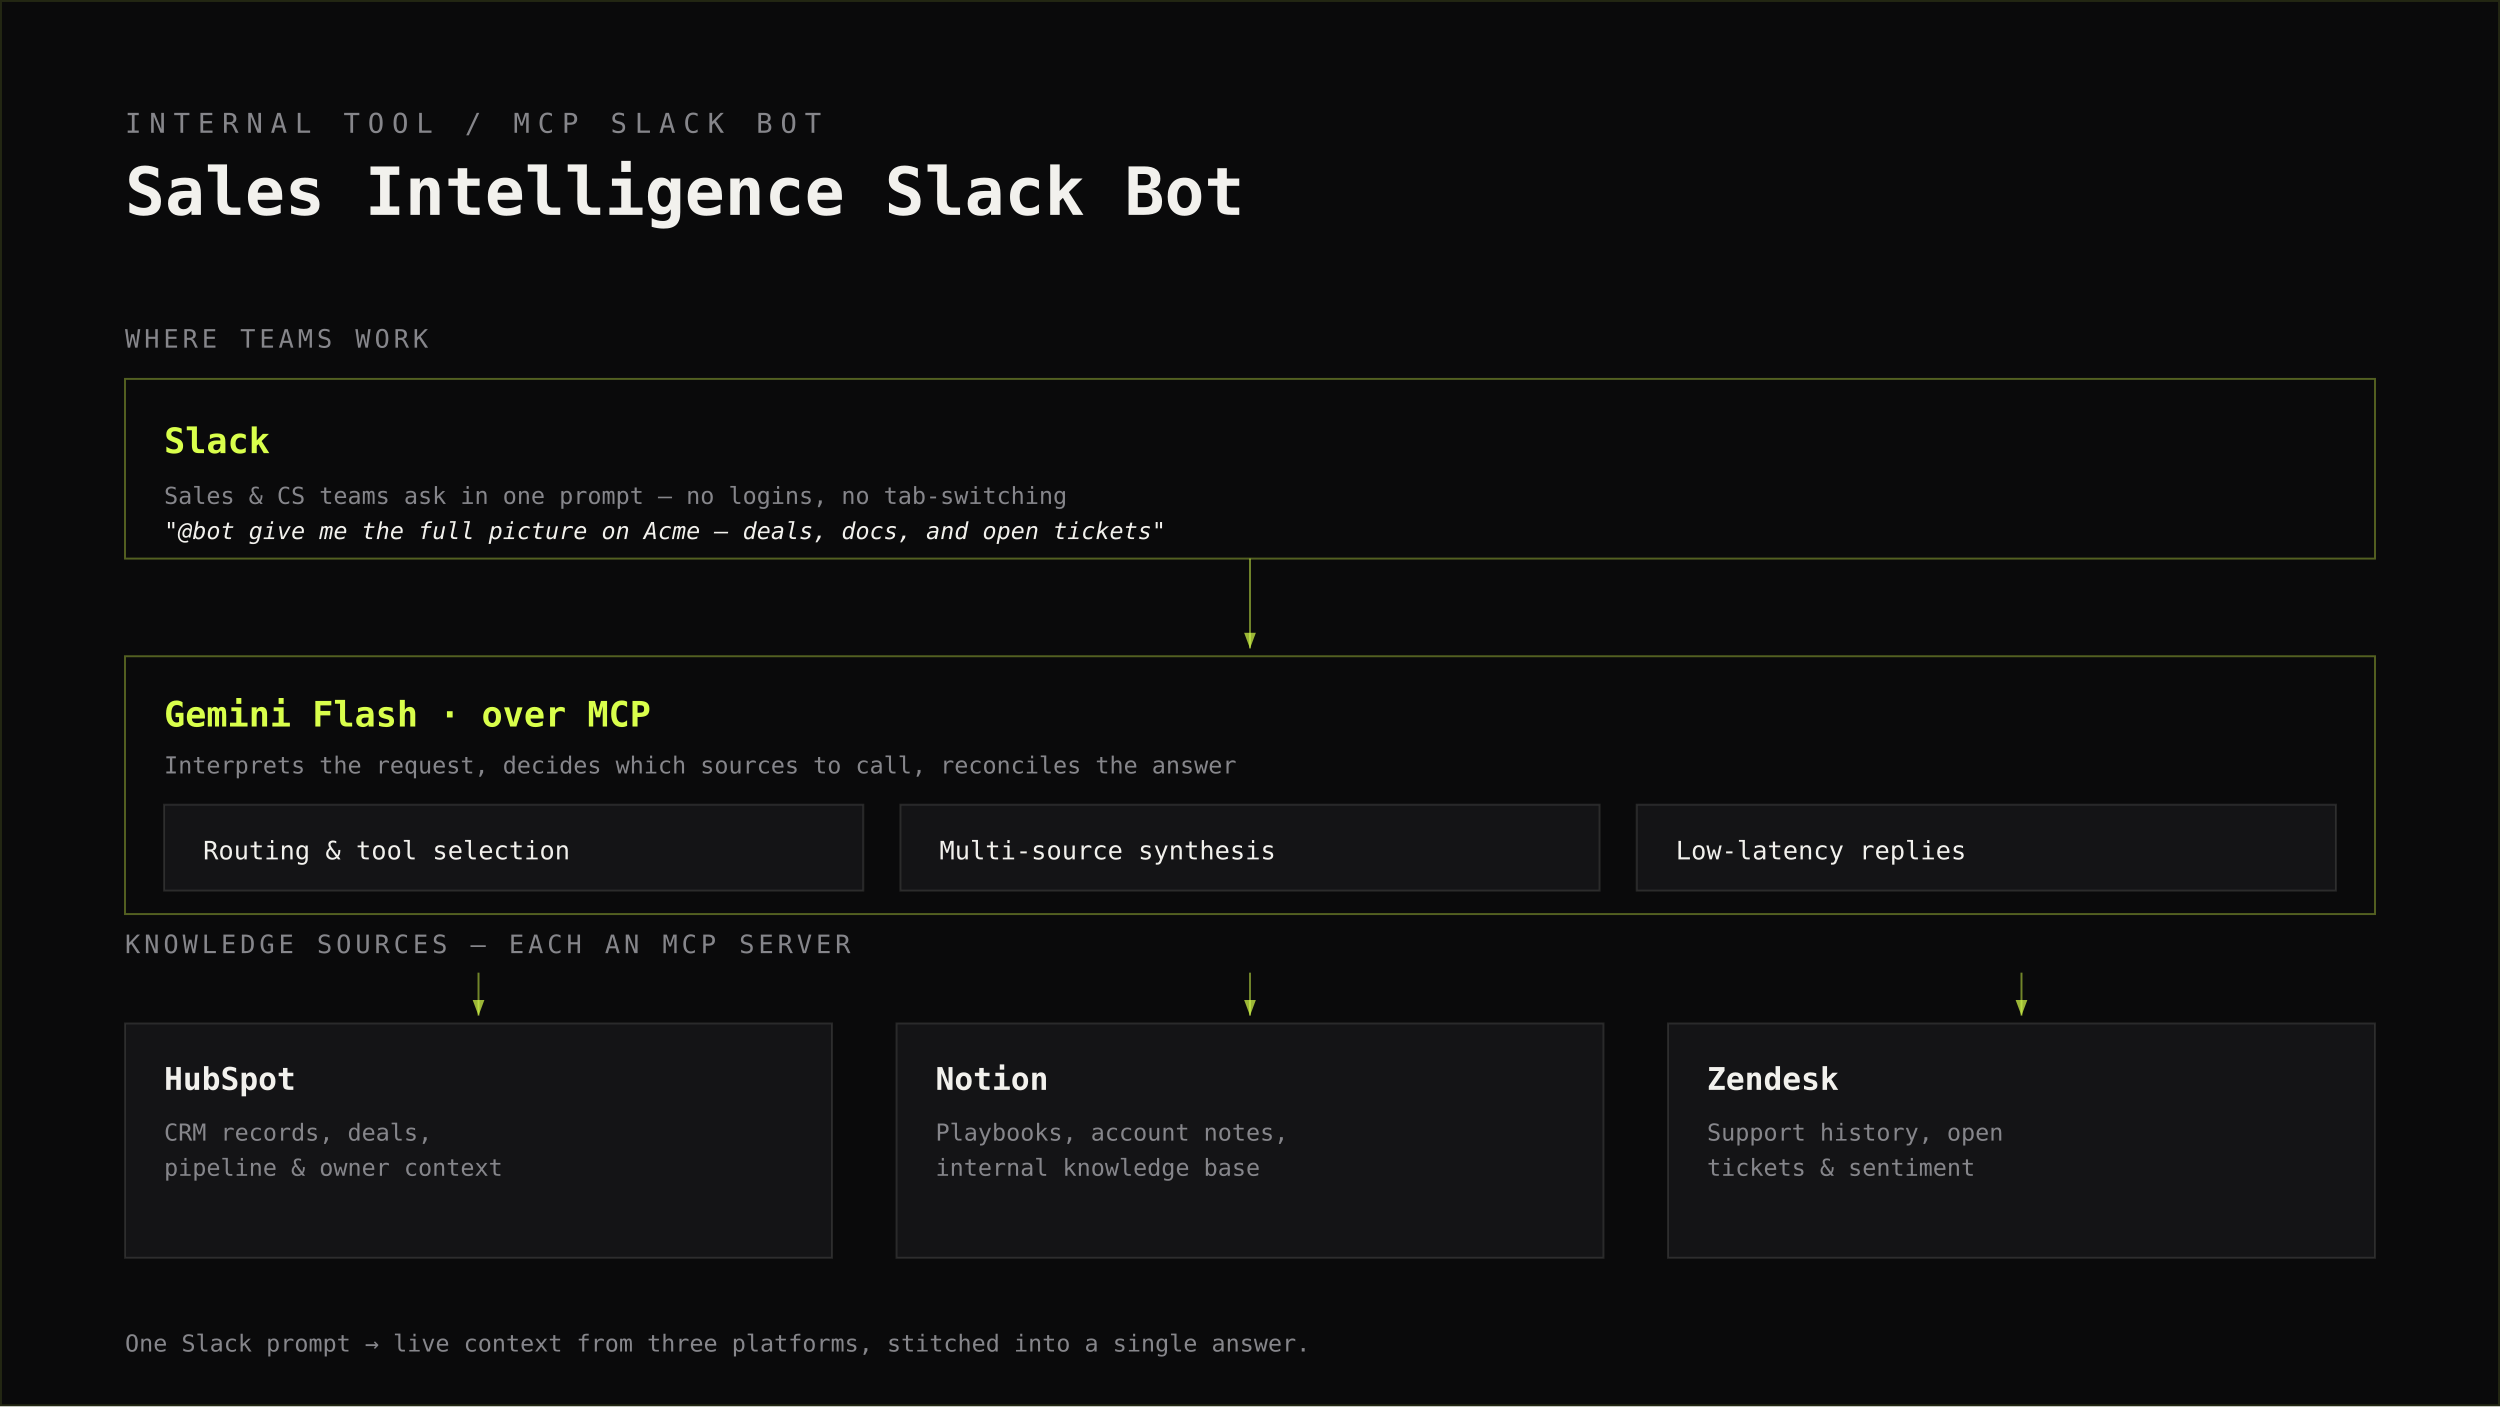
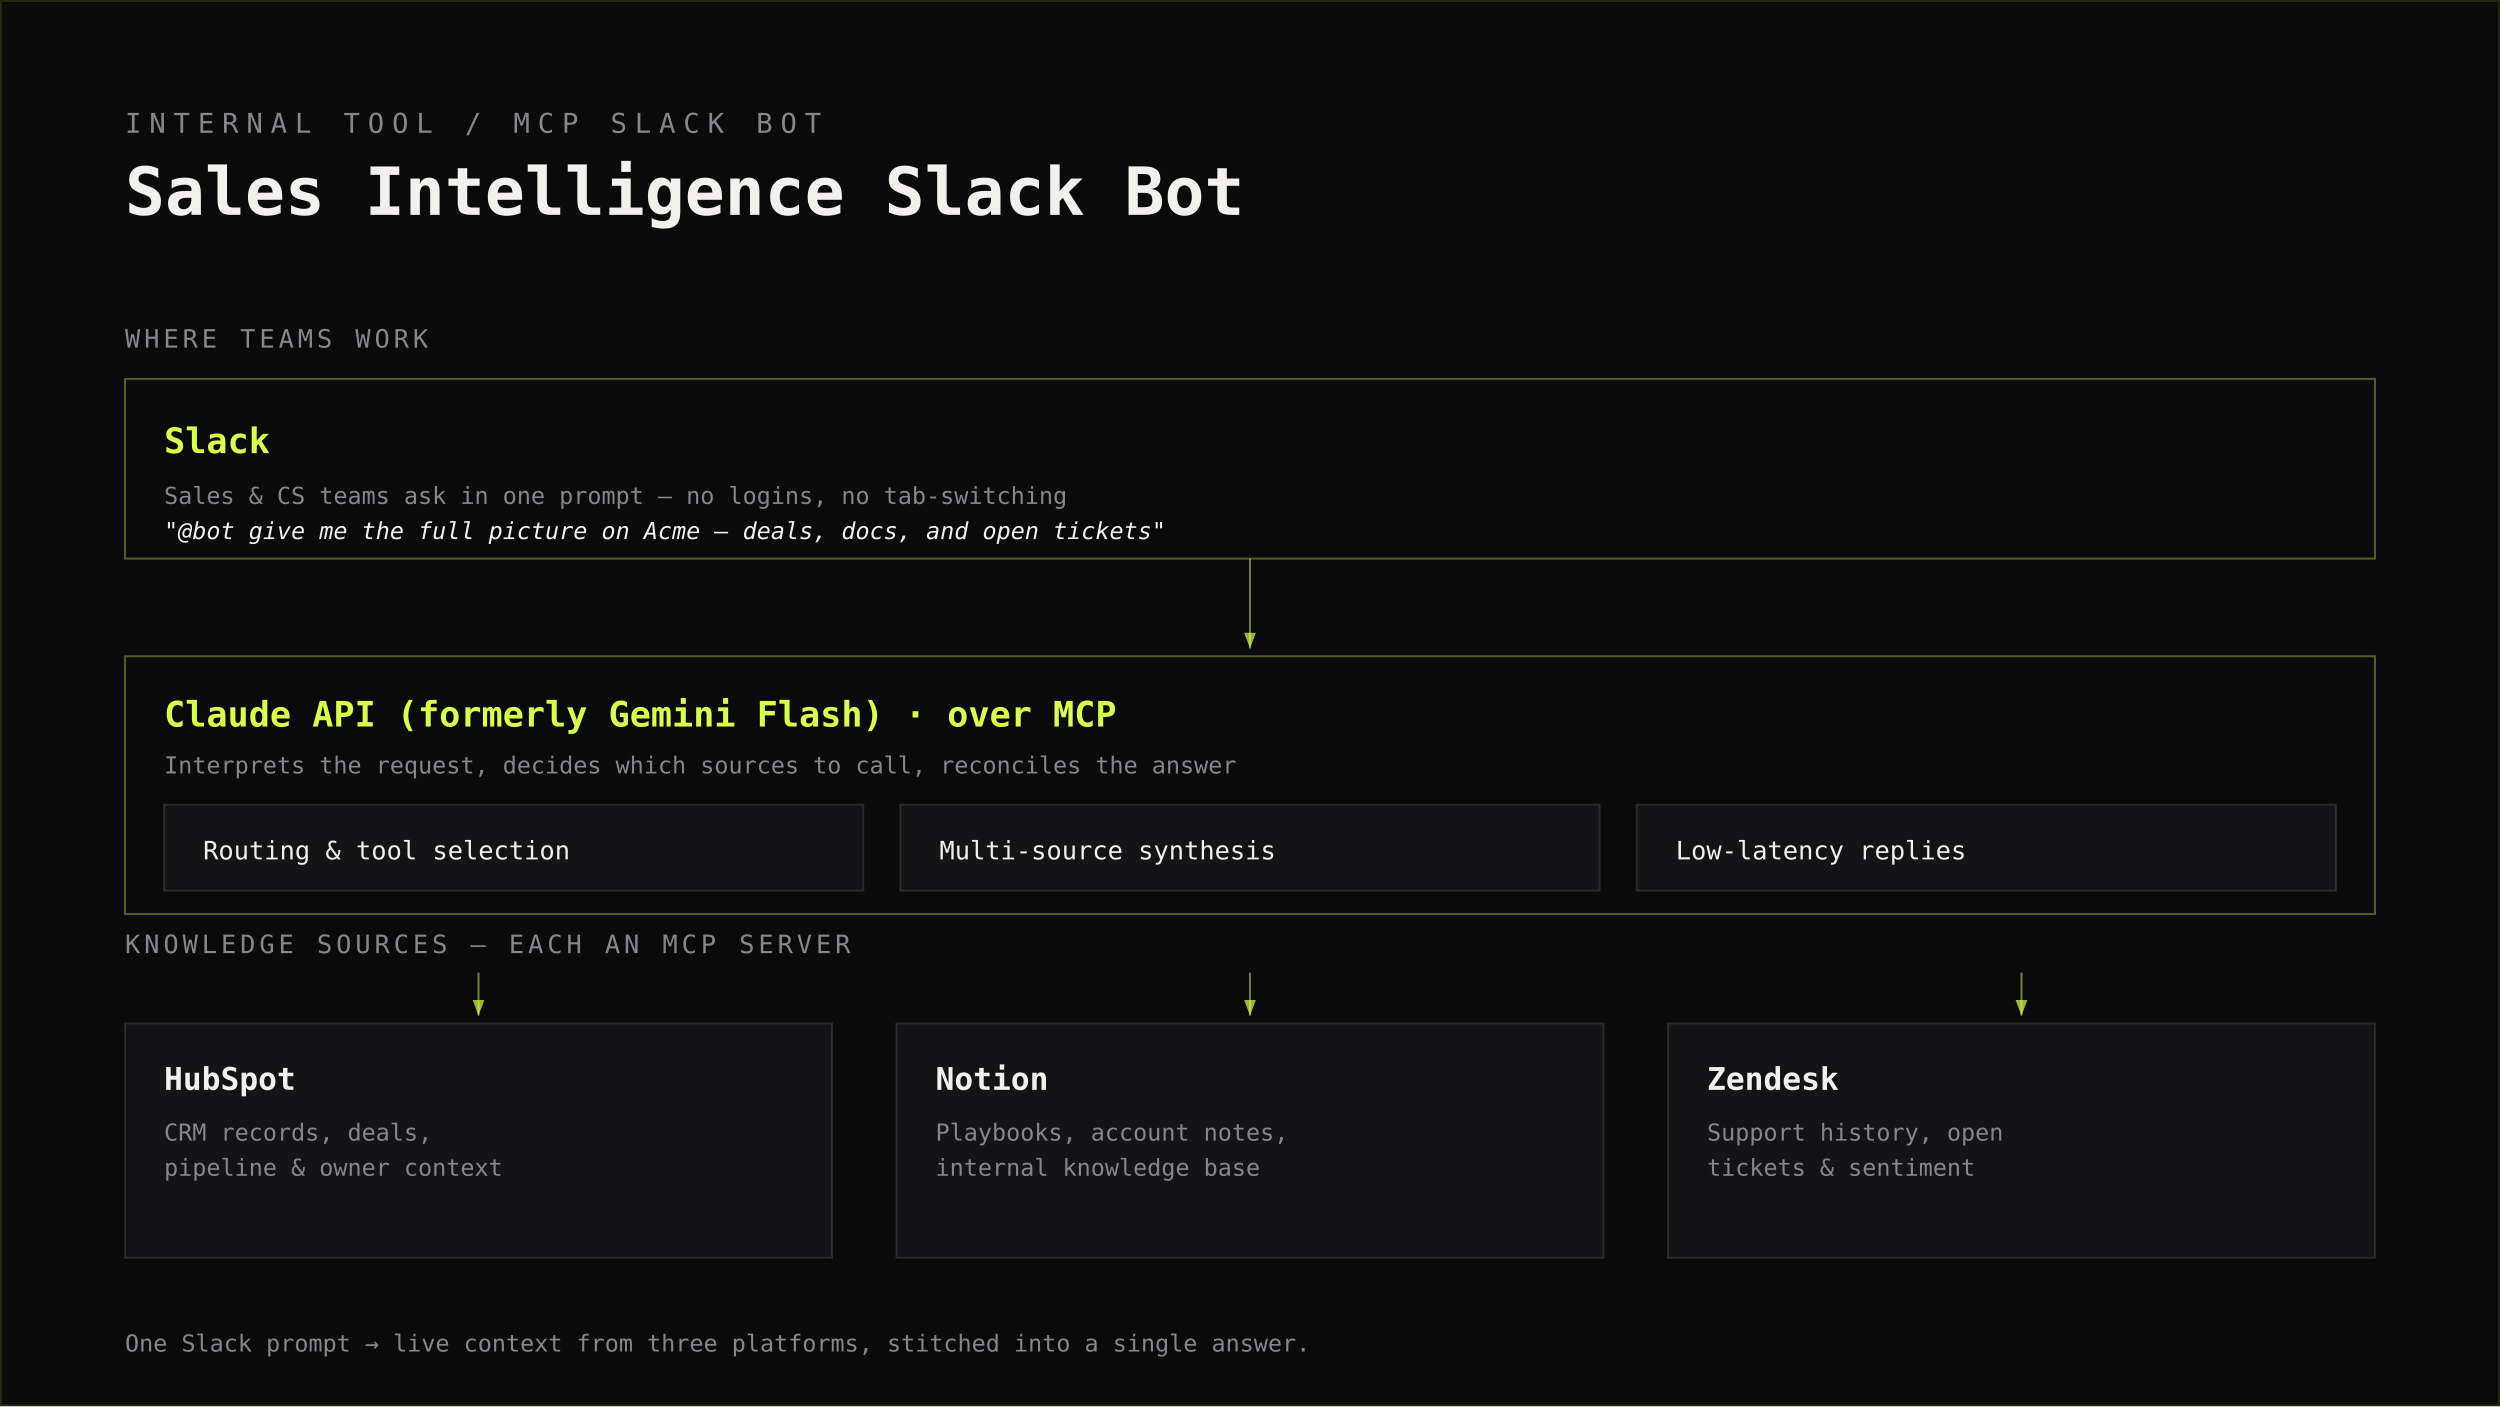
<svg xmlns="http://www.w3.org/2000/svg" viewBox="0 0 1280 720" font-family="ui-monospace, SFMono-Regular, Menlo, monospace">
  <rect width="1280" height="720" fill="#0A0A0B" />
  <rect x="0.5" y="0.5" width="1279" height="719" fill="none" stroke="#D9FF4B" stroke-opacity="0.12" />
  <text x="64" y="68" fill="#86868B" font-size="14" letter-spacing="4">INTERNAL TOOL / MCP SLACK BOT</text>
  <text x="64" y="110" fill="#F2F1ED" font-size="34" font-weight="600">Sales Intelligence Slack Bot</text>
  <defs>
    <marker id="arrow" markerWidth="10" markerHeight="10" refX="8" refY="3" orient="auto">
      <path d="M0,0 L8,3 L0,6 Z" fill="#D9FF4B" fill-opacity="0.7" />
    </marker>
  </defs>
  <text x="64" y="178" fill="#86868B" font-size="13" letter-spacing="2">WHERE TEAMS WORK</text>
  <rect x="64" y="194" width="1152" height="92" fill="#0A0A0B" stroke="#D9FF4B" stroke-opacity="0.35" />
  <text x="84" y="232" fill="#D9FF4B" font-size="18" font-weight="600">Slack</text>
  <text x="84" y="258" fill="#86868B" font-size="12">Sales &amp; CS teams ask in one prompt — no logins, no tab-switching</text>
  <text x="84" y="276" fill="#F2F1ED" font-size="12" font-style="italic">"@bot give me the full picture on Acme — deals, docs, and open tickets"</text>
  <line x1="640" y1="286" x2="640" y2="332" stroke="#D9FF4B" stroke-opacity="0.5" marker-end="url(#arrow)" />
  <rect x="64" y="336" width="1152" height="132" fill="#0A0A0B" stroke="#D9FF4B" stroke-opacity="0.35" />
-   <text x="84" y="372" fill="#D9FF4B" font-size="18" font-weight="600">Gemini Flash · over MCP</text>
+   <text x="84" y="372" fill="#D9FF4B" font-size="18" font-weight="600">Claude API (formerly Gemini Flash) · over MCP</text>
  <text x="84" y="396" fill="#86868B" font-size="12">Interprets the request, decides which sources to call, reconciles the answer</text>
  <g font-size="13">
    <rect x="84" y="412" width="358" height="44" fill="#141416" stroke="#F2F1ED" stroke-opacity="0.12" />
    <text x="104" y="440" fill="#F2F1ED">Routing &amp; tool selection</text>
    <rect x="461" y="412" width="358" height="44" fill="#141416" stroke="#F2F1ED" stroke-opacity="0.12" />
    <text x="481" y="440" fill="#F2F1ED">Multi-source synthesis</text>
    <rect x="838" y="412" width="358" height="44" fill="#141416" stroke="#F2F1ED" stroke-opacity="0.12" />
    <text x="858" y="440" fill="#F2F1ED">Low-latency replies</text>
  </g>
  <text x="64" y="488" fill="#86868B" font-size="13" letter-spacing="2">KNOWLEDGE SOURCES — EACH AN MCP SERVER</text>
  <line x1="245" y1="498" x2="245" y2="520" stroke="#D9FF4B" stroke-opacity="0.5" marker-end="url(#arrow)" />
  <line x1="640" y1="498" x2="640" y2="520" stroke="#D9FF4B" stroke-opacity="0.5" marker-end="url(#arrow)" />
  <line x1="1035" y1="498" x2="1035" y2="520" stroke="#D9FF4B" stroke-opacity="0.5" marker-end="url(#arrow)" />
  <g font-size="13">
    <rect x="64" y="524" width="362" height="120" fill="#141416" stroke="#F2F1ED" stroke-opacity="0.12" />
    <text x="84" y="558" fill="#F2F1ED" font-size="16" font-weight="600">HubSpot</text>
    <text x="84" y="584" fill="#86868B" font-size="12">CRM records, deals,</text>
    <text x="84" y="602" fill="#86868B" font-size="12">pipeline &amp; owner context</text>
    <rect x="459" y="524" width="362" height="120" fill="#141416" stroke="#F2F1ED" stroke-opacity="0.12" />
    <text x="479" y="558" fill="#F2F1ED" font-size="16" font-weight="600">Notion</text>
    <text x="479" y="584" fill="#86868B" font-size="12">Playbooks, account notes,</text>
    <text x="479" y="602" fill="#86868B" font-size="12">internal knowledge base</text>
    <rect x="854" y="524" width="362" height="120" fill="#141416" stroke="#F2F1ED" stroke-opacity="0.12" />
    <text x="874" y="558" fill="#F2F1ED" font-size="16" font-weight="600">Zendesk</text>
    <text x="874" y="584" fill="#86868B" font-size="12">Support history, open</text>
    <text x="874" y="602" fill="#86868B" font-size="12">tickets &amp; sentiment</text>
  </g>
  <text x="64" y="692" fill="#86868B" font-size="12">One Slack prompt → live context from three platforms, stitched into a single answer.</text>
</svg>
